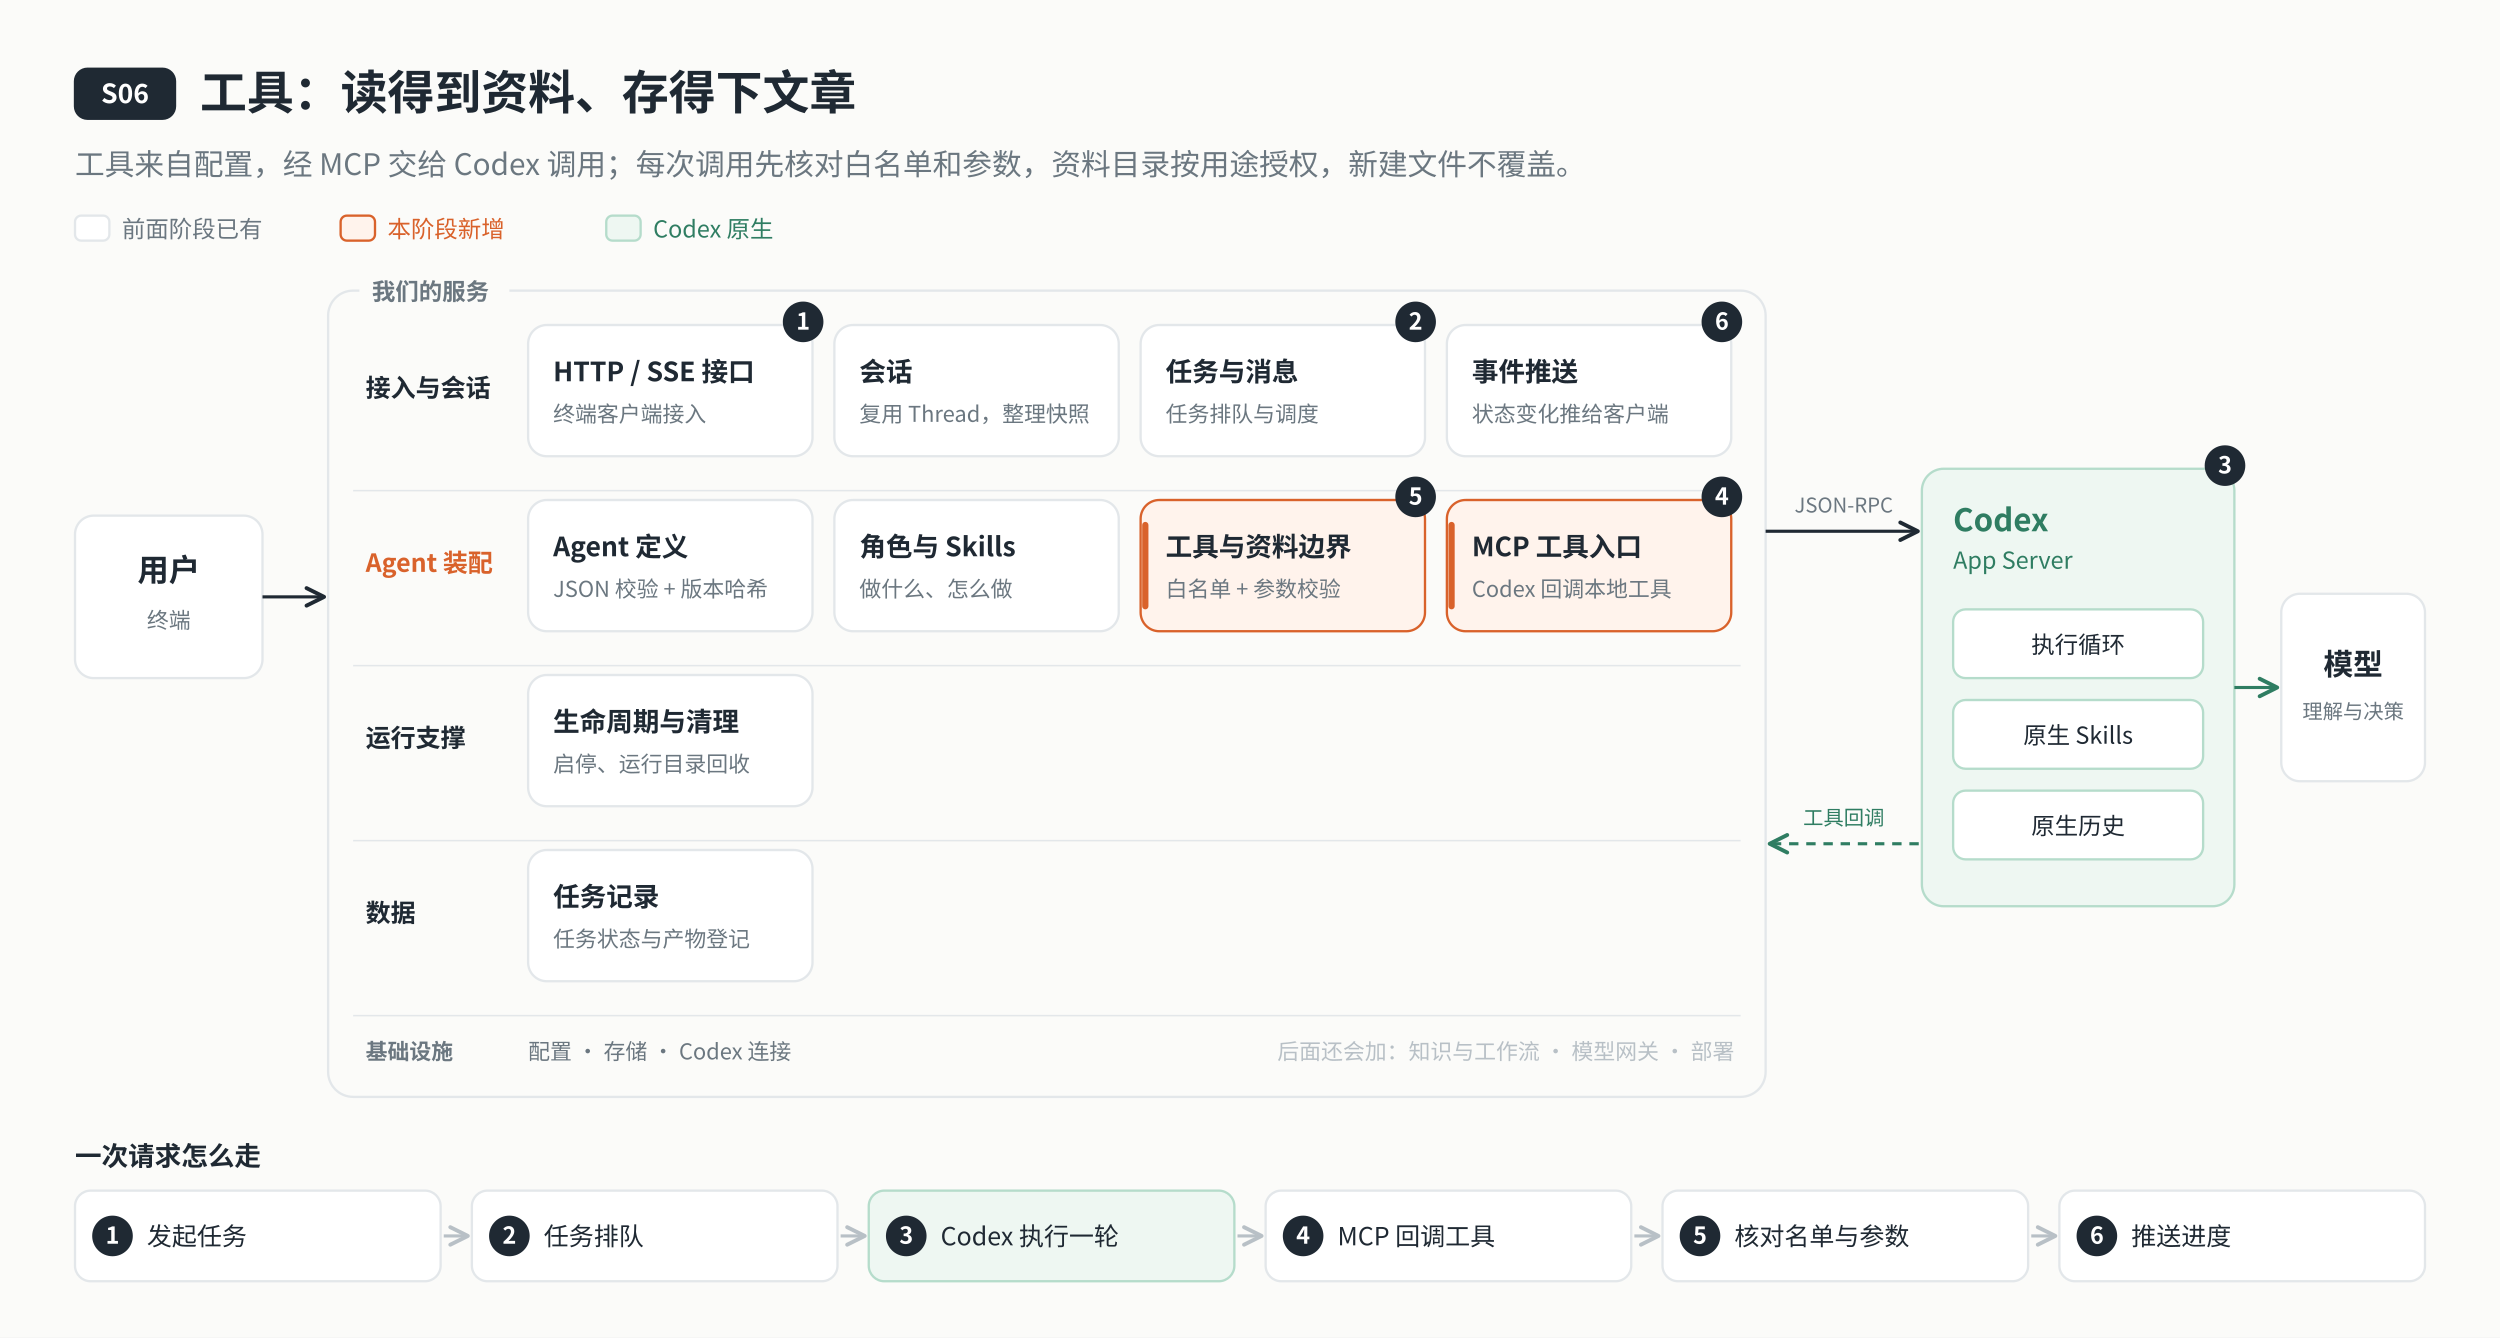
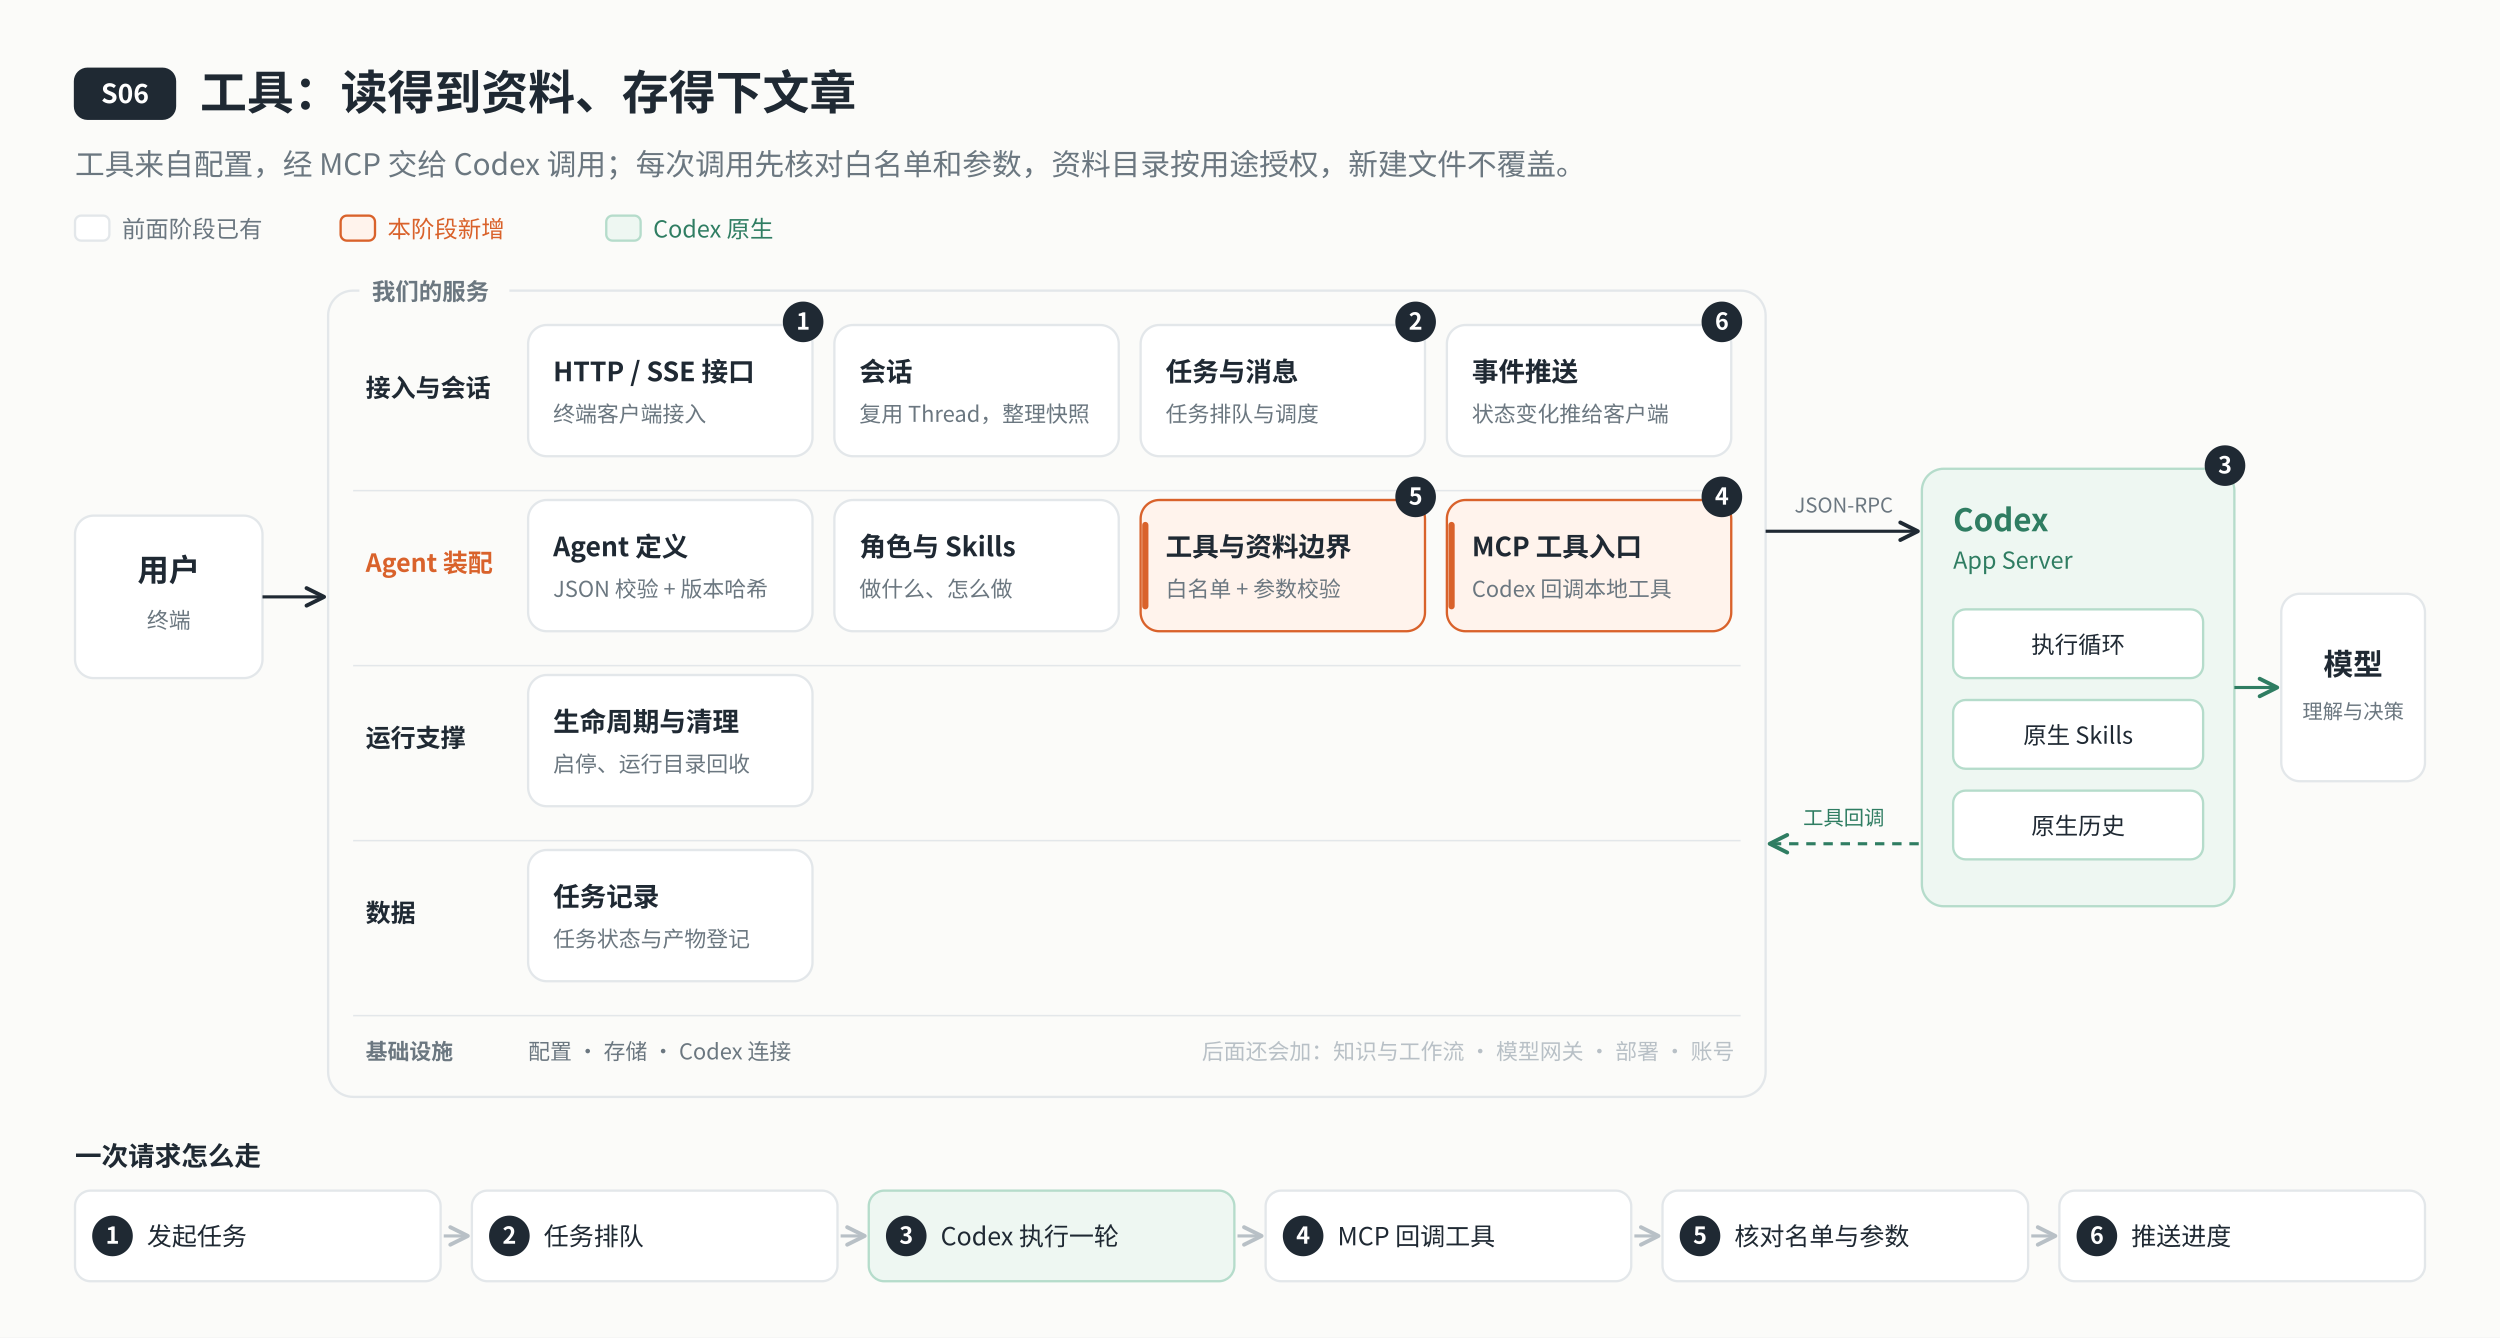
<svg xmlns="http://www.w3.org/2000/svg" width="1600" height="856" viewBox="0 0 1600 856" role="img" aria-labelledby="title desc">
  <defs>
    <marker id="mB8C0C6" viewBox="0 0 10 10" refX="8" refY="5" markerWidth="7" markerHeight="7" orient="auto-start-reverse">
      <path d="M1 1 L9 5 L1 9" fill="none" stroke="#B8C0C6" stroke-width="1.8" stroke-linecap="round" stroke-linejoin="round" />
    </marker>
    <marker id="m1F2933" viewBox="0 0 10 10" refX="8" refY="5" markerWidth="7" markerHeight="7" orient="auto-start-reverse">
      <path d="M1 1 L9 5 L1 9" fill="none" stroke="#1F2933" stroke-width="1.8" stroke-linecap="round" stroke-linejoin="round" />
    </marker>
    <marker id="m2F7D62" viewBox="0 0 10 10" refX="8" refY="5" markerWidth="7" markerHeight="7" orient="auto-start-reverse">
      <path d="M1 1 L9 5 L1 9" fill="none" stroke="#2F7D62" stroke-width="1.8" stroke-linecap="round" stroke-linejoin="round" />
    </marker>
  </defs>
  <g font-family="PingFang SC, Microsoft YaHei, Noto Sans CJK SC, sans-serif">
    <rect x="0" y="0" width="1600" height="856" fill="#FBFBF9" />
    <rect x="48" y="44" width="64" height="32" rx="8" fill="#1F2933" stroke="#1F2933" stroke-width="1.5" />
    <text x="80" y="66" font-size="17" fill="#fff" font-weight="700" text-anchor="middle">S06</text>
    <text x="128" y="70" font-size="30" fill="#1F2933" font-weight="700" text-anchor="start">工具：读得到资料、存得下文章</text>
    <text x="48" y="112" font-size="19" fill="#6B7780" font-weight="400" text-anchor="start">工具来自配置，经 MCP 交给 Codex 调用；每次调用先核对白名单和参数，资料目录按用途授权，新建文件不覆盖。</text>
    <rect x="48" y="138" width="22" height="16" rx="4" fill="#FFFFFF" stroke="#E3E7EA" stroke-width="1.5" />
    <text x="78" y="152" font-size="15" fill="#6B7780" font-weight="400" text-anchor="start">前面阶段已有</text>
    <rect x="218" y="138" width="22" height="16" rx="4" fill="#FFF3EC" stroke="#D9622B" stroke-width="1.5" />
    <text x="248" y="152" font-size="15" fill="#D9622B" font-weight="400" text-anchor="start">本阶段新增</text>
    <rect x="388" y="138" width="22" height="16" rx="4" fill="#EEF7F2" stroke="#B5DCCB" stroke-width="1.5" />
    <text x="418" y="152" font-size="15" fill="#2F7D62" font-weight="400" text-anchor="start">Codex 原生</text>
    <rect x="48" y="330" width="120" height="104" rx="12" fill="#FFFFFF" stroke="#E3E7EA" stroke-width="1.5" />
    <text x="108" y="372" font-size="20" fill="#1F2933" font-weight="600" text-anchor="middle">用户</text>
    <text x="108" y="402" font-size="14" fill="#6B7780" font-weight="400" text-anchor="middle">终端</text>
    <rect x="210" y="186" width="920" height="516" rx="16" fill="none" stroke="#E3E7EA" stroke-width="1.5" />
    <rect x="230" y="175" width="96" height="22" fill="#FBFBF9" />
    <text x="238" y="192" font-size="15" fill="#6B7780" font-weight="600" text-anchor="start">我们的服务</text>
    <text x="234" y="254" font-size="16" fill="#1F2933" font-weight="600" text-anchor="start">接入与会话</text>
    <rect x="338" y="208" width="182" height="84" rx="12" fill="#FFFFFF" stroke="#E3E7EA" stroke-width="1.5" />
    <text x="354" y="244" font-size="17" fill="#1F2933" font-weight="600" text-anchor="start">HTTP / SSE 接口</text>
    <text x="354" y="270" font-size="14" fill="#6B7780" font-weight="400" text-anchor="start">终端客户端接入</text>
    <rect x="534" y="208" width="182" height="84" rx="12" fill="#FFFFFF" stroke="#E3E7EA" stroke-width="1.5" />
    <text x="550" y="244" font-size="17" fill="#1F2933" font-weight="600" text-anchor="start">会话</text>
    <text x="550" y="270" font-size="14" fill="#6B7780" font-weight="400" text-anchor="start">复用 Thread，整理快照</text>
    <rect x="730" y="208" width="182" height="84" rx="12" fill="#FFFFFF" stroke="#E3E7EA" stroke-width="1.5" />
    <text x="746" y="244" font-size="17" fill="#1F2933" font-weight="600" text-anchor="start">任务与消息</text>
    <text x="746" y="270" font-size="14" fill="#6B7780" font-weight="400" text-anchor="start">任务排队与调度</text>
    <rect x="926" y="208" width="182" height="84" rx="12" fill="#FFFFFF" stroke="#E3E7EA" stroke-width="1.5" />
    <text x="942" y="244" font-size="17" fill="#1F2933" font-weight="600" text-anchor="start">事件推送</text>
    <text x="942" y="270" font-size="14" fill="#6B7780" font-weight="400" text-anchor="start">状态变化推给客户端</text>
    <text x="234" y="366" font-size="16" fill="#D9622B" font-weight="600" text-anchor="start">Agent 装配</text>
    <line x1="226" y1="314" x2="1114" y2="314" stroke="#E3E7EA" stroke-width="1" />
    <rect x="338" y="320" width="182" height="84" rx="12" fill="#FFFFFF" stroke="#E3E7EA" stroke-width="1.5" />
    <text x="354" y="356" font-size="17" fill="#1F2933" font-weight="600" text-anchor="start">Agent 定义</text>
    <text x="354" y="382" font-size="14" fill="#6B7780" font-weight="400" text-anchor="start">JSON 校验 + 版本哈希</text>
    <rect x="534" y="320" width="182" height="84" rx="12" fill="#FFFFFF" stroke="#E3E7EA" stroke-width="1.5" />
    <text x="550" y="356" font-size="17" fill="#1F2933" font-weight="600" text-anchor="start">角色与 Skills</text>
    <text x="550" y="382" font-size="14" fill="#6B7780" font-weight="400" text-anchor="start">做什么、怎么做</text>
    <rect x="730" y="320" width="182" height="84" rx="12" fill="#FFF3EC" stroke="#D9622B" stroke-width="1.5" />
    <rect x="731" y="334" width="4" height="56" rx="2" fill="#D9622B" />
    <text x="746" y="356" font-size="17" fill="#1F2933" font-weight="600" text-anchor="start">工具与资料边界</text>
    <text x="746" y="382" font-size="14" fill="#6B7780" font-weight="400" text-anchor="start">白名单 + 参数校验</text>
    <rect x="926" y="320" width="182" height="84" rx="12" fill="#FFF3EC" stroke="#D9622B" stroke-width="1.5" />
    <rect x="927" y="334" width="4" height="56" rx="2" fill="#D9622B" />
    <text x="942" y="356" font-size="17" fill="#1F2933" font-weight="600" text-anchor="start">MCP 工具入口</text>
    <text x="942" y="382" font-size="14" fill="#6B7780" font-weight="400" text-anchor="start">Codex 回调本地工具</text>
    <text x="234" y="478" font-size="16" fill="#1F2933" font-weight="600" text-anchor="start">运行支撑</text>
    <line x1="226" y1="426" x2="1114" y2="426" stroke="#E3E7EA" stroke-width="1" />
    <rect x="338" y="432" width="182" height="84" rx="12" fill="#FFFFFF" stroke="#E3E7EA" stroke-width="1.5" />
    <text x="354" y="468" font-size="17" fill="#1F2933" font-weight="600" text-anchor="start">生命周期与清理</text>
    <text x="354" y="494" font-size="14" fill="#6B7780" font-weight="400" text-anchor="start">启停、运行目录回收</text>
    <text x="234" y="590" font-size="16" fill="#1F2933" font-weight="600" text-anchor="start">数据</text>
    <line x1="226" y1="538" x2="1114" y2="538" stroke="#E3E7EA" stroke-width="1" />
    <rect x="338" y="544" width="182" height="84" rx="12" fill="#FFFFFF" stroke="#E3E7EA" stroke-width="1.5" />
    <text x="354" y="580" font-size="17" fill="#1F2933" font-weight="600" text-anchor="start">任务记录</text>
    <text x="354" y="606" font-size="14" fill="#6B7780" font-weight="400" text-anchor="start">任务状态与产物登记</text>
    <line x1="226" y1="650" x2="1114" y2="650" stroke="#E3E7EA" stroke-width="1" />
    <text x="234" y="678" font-size="14" fill="#6B7780" font-weight="600" text-anchor="start">基础设施</text>
    <text x="338" y="678" font-size="14" fill="#6B7780" font-weight="400" text-anchor="start">配置 · 存储 · Codex 连接</text>
-     <text x="1110" y="678" font-size="14" fill="#B8C0C6" font-weight="400" text-anchor="end">后面还会加：知识与工作流 · 模型网关 · 部署</text>
+     <text x="1110" y="678" font-size="14" fill="#B8C0C6" font-weight="400" text-anchor="end">后面还会加：知识与工作流 · 模型网关 · 部署 · 账号</text>
    <rect x="1230" y="300" width="200" height="280" rx="14" fill="#EEF7F2" stroke="#B5DCCB" stroke-width="1.5" />
    <text x="1250" y="340" font-size="20" fill="#2F7D62" font-weight="700" text-anchor="start">Codex</text>
    <text x="1250" y="364" font-size="15" fill="#2F7D62" font-weight="400" text-anchor="start">App Server</text>
    <rect x="1250" y="390" width="160" height="44" rx="8" fill="#FFFFFF" stroke="#B5DCCB" stroke-width="1.5" />
    <text x="1330" y="418" font-size="15" fill="#1F2933" font-weight="500" text-anchor="middle">执行循环</text>
    <rect x="1250" y="448" width="160" height="44" rx="8" fill="#FFFFFF" stroke="#B5DCCB" stroke-width="1.5" />
    <text x="1330" y="476" font-size="15" fill="#1F2933" font-weight="500" text-anchor="middle">原生 Skills</text>
    <rect x="1250" y="506" width="160" height="44" rx="8" fill="#FFFFFF" stroke="#B5DCCB" stroke-width="1.5" />
    <text x="1330" y="534" font-size="15" fill="#1F2933" font-weight="500" text-anchor="middle">原生历史</text>
    <rect x="1460" y="380" width="92" height="120" rx="12" fill="#FFFFFF" stroke="#E3E7EA" stroke-width="1.5" />
    <text x="1506" y="432" font-size="19" fill="#1F2933" font-weight="600" text-anchor="middle">模型</text>
    <text x="1506" y="460" font-size="13" fill="#6B7780" font-weight="400" text-anchor="middle">理解与决策</text>
    <path d="M168,382 L206,382" fill="none" stroke="#1F2933" stroke-width="2" marker-end="url(#m1F2933)" />
    <path d="M1130,340 L1226,340" fill="none" stroke="#1F2933" stroke-width="2" marker-end="url(#m1F2933)" />
    <text x="1180" y="328" font-size="13" fill="#6B7780" font-weight="500" text-anchor="middle">JSON-RPC</text>
    <path d="M1228,540 L1134,540" fill="none" stroke="#2F7D62" stroke-width="2" stroke-dasharray="6 5" marker-end="url(#m2F7D62)" />
    <text x="1180" y="528" font-size="13" fill="#2F7D62" font-weight="500" text-anchor="middle">工具回调</text>
    <path d="M1430,440 L1456,440" fill="none" stroke="#2F7D62" stroke-width="2" marker-end="url(#m2F7D62)" />
    <circle cx="514" cy="206" r="13" fill="#1F2933" />
    <text x="514" y="211" font-size="15" fill="#fff" font-weight="700" text-anchor="middle">1</text>
    <circle cx="906" cy="206" r="13" fill="#1F2933" />
    <text x="906" y="211" font-size="15" fill="#fff" font-weight="700" text-anchor="middle">2</text>
    <circle cx="1424" cy="298" r="13" fill="#1F2933" />
    <text x="1424" y="303" font-size="15" fill="#fff" font-weight="700" text-anchor="middle">3</text>
    <circle cx="1102" cy="318" r="13" fill="#1F2933" />
    <text x="1102" y="323" font-size="15" fill="#fff" font-weight="700" text-anchor="middle">4</text>
    <circle cx="906" cy="318" r="13" fill="#1F2933" />
    <text x="906" y="323" font-size="15" fill="#fff" font-weight="700" text-anchor="middle">5</text>
    <circle cx="1102" cy="206" r="13" fill="#1F2933" />
    <text x="1102" y="211" font-size="15" fill="#fff" font-weight="700" text-anchor="middle">6</text>
    <text x="48" y="746" font-size="17" fill="#1F2933" font-weight="700" text-anchor="start">一次请求怎么走</text>
    <rect x="48" y="762" width="234" height="58" rx="10" fill="#FFFFFF" stroke="#E3E7EA" stroke-width="1.5" />
    <circle cx="72" cy="791" r="13" fill="#1F2933" />
    <text x="72" y="796" font-size="15" fill="#fff" font-weight="700" text-anchor="middle">1</text>
    <text x="94" y="797" font-size="16" fill="#1F2933" font-weight="500" text-anchor="start">发起任务</text>
    <path d="M284,791 L298,791" fill="none" stroke="#B8C0C6" stroke-width="2" marker-end="url(#mB8C0C6)" />
    <rect x="302" y="762" width="234" height="58" rx="10" fill="#FFFFFF" stroke="#E3E7EA" stroke-width="1.5" />
    <circle cx="326" cy="791" r="13" fill="#1F2933" />
    <text x="326" y="796" font-size="15" fill="#fff" font-weight="700" text-anchor="middle">2</text>
    <text x="348" y="797" font-size="16" fill="#1F2933" font-weight="500" text-anchor="start">任务排队</text>
    <path d="M538,791 L552,791" fill="none" stroke="#B8C0C6" stroke-width="2" marker-end="url(#mB8C0C6)" />
    <rect x="556" y="762" width="234" height="58" rx="10" fill="#EEF7F2" stroke="#B5DCCB" stroke-width="1.5" />
    <circle cx="580" cy="791" r="13" fill="#1F2933" />
    <text x="580" y="796" font-size="15" fill="#fff" font-weight="700" text-anchor="middle">3</text>
    <text x="602" y="797" font-size="16" fill="#1F2933" font-weight="500" text-anchor="start">Codex 执行一轮</text>
    <path d="M792,791 L806,791" fill="none" stroke="#B8C0C6" stroke-width="2" marker-end="url(#mB8C0C6)" />
    <rect x="810" y="762" width="234" height="58" rx="10" fill="#FFFFFF" stroke="#E3E7EA" stroke-width="1.5" />
    <circle cx="834" cy="791" r="13" fill="#1F2933" />
    <text x="834" y="796" font-size="15" fill="#fff" font-weight="700" text-anchor="middle">4</text>
    <text x="856" y="797" font-size="16" fill="#1F2933" font-weight="500" text-anchor="start">MCP 回调工具</text>
    <path d="M1046,791 L1060,791" fill="none" stroke="#B8C0C6" stroke-width="2" marker-end="url(#mB8C0C6)" />
    <rect x="1064" y="762" width="234" height="58" rx="10" fill="#FFFFFF" stroke="#E3E7EA" stroke-width="1.5" />
    <circle cx="1088" cy="791" r="13" fill="#1F2933" />
    <text x="1088" y="796" font-size="15" fill="#fff" font-weight="700" text-anchor="middle">5</text>
    <text x="1110" y="797" font-size="16" fill="#1F2933" font-weight="500" text-anchor="start">核对名单与参数</text>
    <path d="M1300,791 L1314,791" fill="none" stroke="#B8C0C6" stroke-width="2" marker-end="url(#mB8C0C6)" />
    <rect x="1318" y="762" width="234" height="58" rx="10" fill="#FFFFFF" stroke="#E3E7EA" stroke-width="1.5" />
    <circle cx="1342" cy="791" r="13" fill="#1F2933" />
    <text x="1342" y="796" font-size="15" fill="#fff" font-weight="700" text-anchor="middle">6</text>
    <text x="1364" y="797" font-size="16" fill="#1F2933" font-weight="500" text-anchor="start">推送进度</text>
  </g>
</svg>
